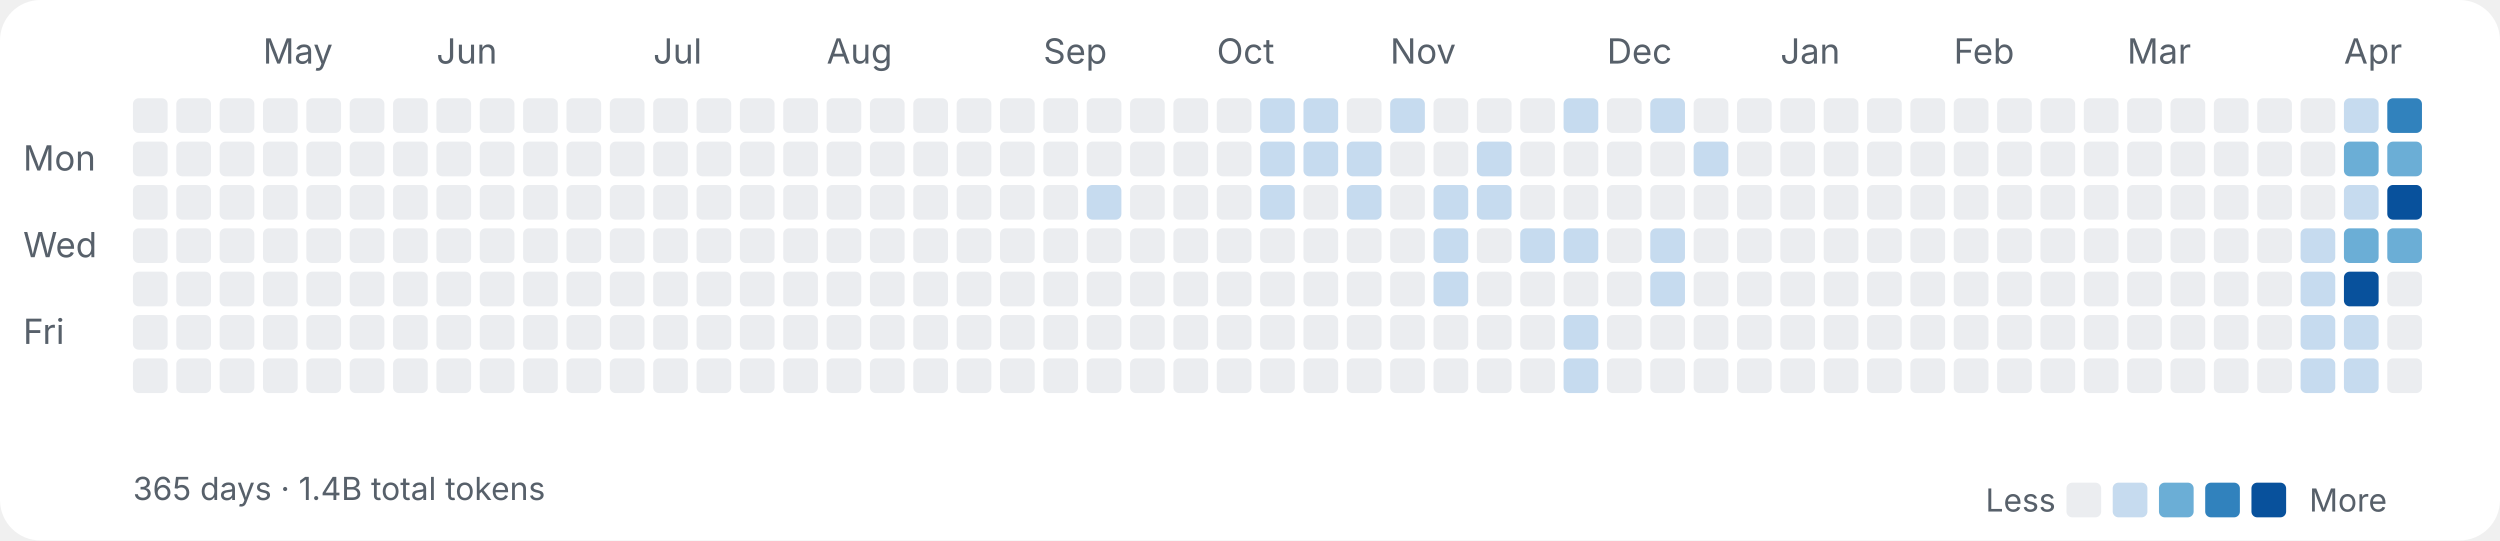
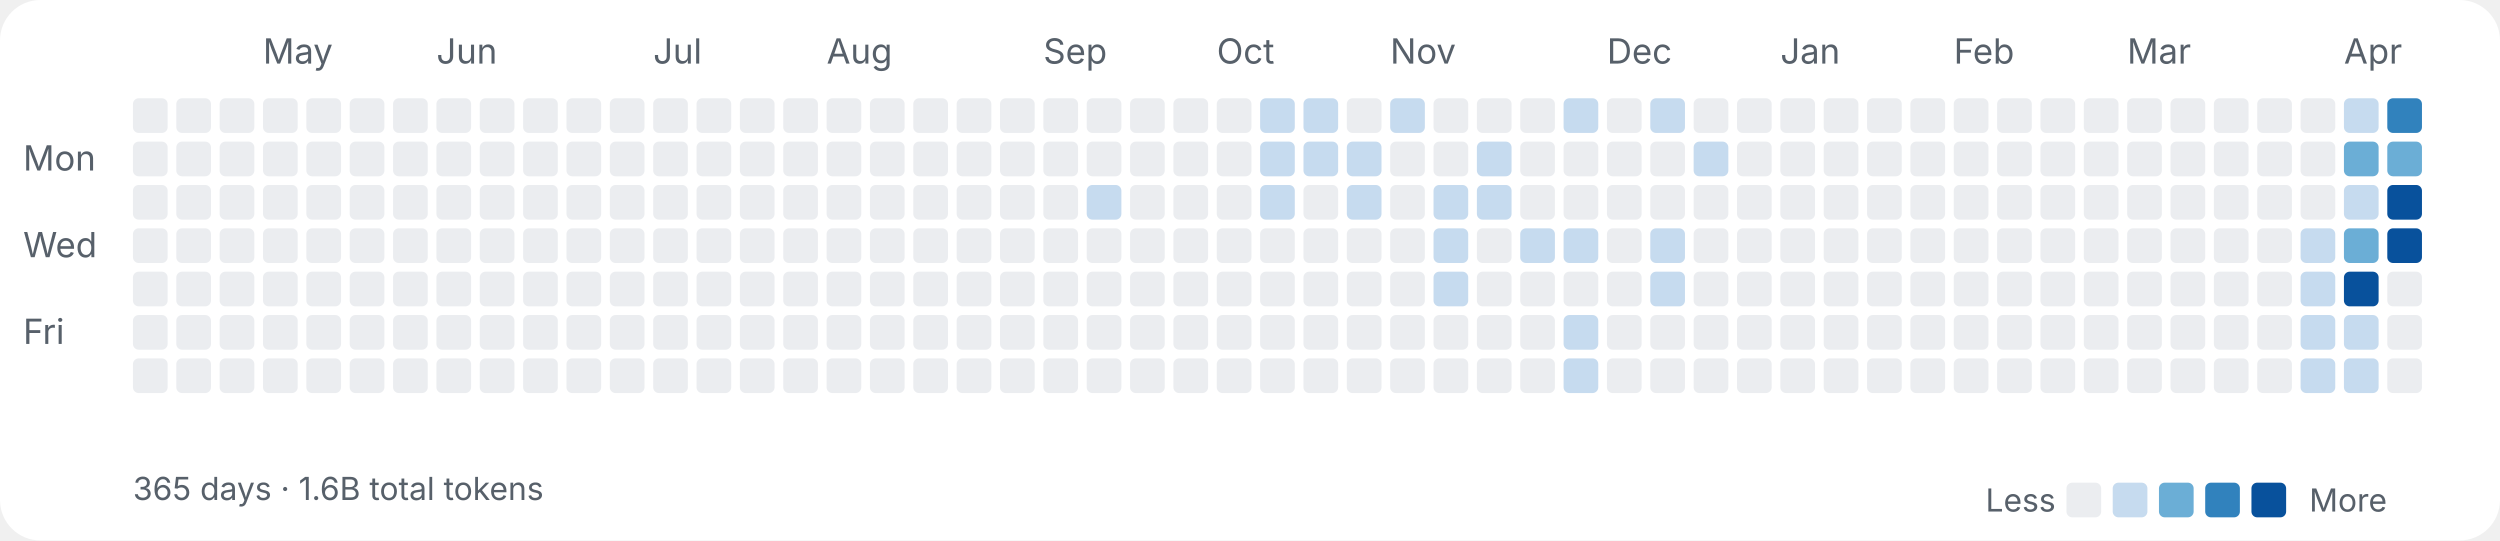
<svg xmlns="http://www.w3.org/2000/svg" width="865" height="187" viewBox="0 0 865 187" fill="none">
  <style>
.label{font:12px ui-sans-serif,system-ui,-apple-system,sans-serif;fill:#57606a}
.sub{font:11px ui-sans-serif,system-ui,-apple-system,sans-serif;fill:#57606a}
</style>
  <rect width="100%" height="100%" rx="14" fill="#ffffff" />
  <text class="label" x="8" y="59">Mon</text>
  <text class="label" x="8" y="89">Wed</text>
  <text class="label" x="8" y="119">Fri</text>
  <rect x="46" y="34" width="12" height="12" rx="2" fill="#ebedf0" />
  <rect x="46" y="49" width="12" height="12" rx="2" fill="#ebedf0" />
  <rect x="46" y="64" width="12" height="12" rx="2" fill="#ebedf0" />
  <rect x="46" y="79" width="12" height="12" rx="2" fill="#ebedf0" />
  <rect x="46" y="94" width="12" height="12" rx="2" fill="#ebedf0" />
  <rect x="46" y="109" width="12" height="12" rx="2" fill="#ebedf0" />
  <rect x="46" y="124" width="12" height="12" rx="2" fill="#ebedf0" />
  <rect x="61" y="34" width="12" height="12" rx="2" fill="#ebedf0" />
  <rect x="61" y="49" width="12" height="12" rx="2" fill="#ebedf0" />
  <rect x="61" y="64" width="12" height="12" rx="2" fill="#ebedf0" />
  <rect x="61" y="79" width="12" height="12" rx="2" fill="#ebedf0" />
  <rect x="61" y="94" width="12" height="12" rx="2" fill="#ebedf0" />
  <rect x="61" y="109" width="12" height="12" rx="2" fill="#ebedf0" />
  <rect x="61" y="124" width="12" height="12" rx="2" fill="#ebedf0" />
  <rect x="76" y="34" width="12" height="12" rx="2" fill="#ebedf0" />
  <rect x="76" y="49" width="12" height="12" rx="2" fill="#ebedf0" />
  <rect x="76" y="64" width="12" height="12" rx="2" fill="#ebedf0" />
  <rect x="76" y="79" width="12" height="12" rx="2" fill="#ebedf0" />
  <rect x="76" y="94" width="12" height="12" rx="2" fill="#ebedf0" />
  <rect x="76" y="109" width="12" height="12" rx="2" fill="#ebedf0" />
  <rect x="76" y="124" width="12" height="12" rx="2" fill="#ebedf0" />
  <text class="label" x="91" y="22">May</text>
  <rect x="91" y="34" width="12" height="12" rx="2" fill="#ebedf0" />
  <rect x="91" y="49" width="12" height="12" rx="2" fill="#ebedf0" />
  <rect x="91" y="64" width="12" height="12" rx="2" fill="#ebedf0" />
  <rect x="91" y="79" width="12" height="12" rx="2" fill="#ebedf0" />
  <rect x="91" y="94" width="12" height="12" rx="2" fill="#ebedf0" />
  <rect x="91" y="109" width="12" height="12" rx="2" fill="#ebedf0" />
  <rect x="91" y="124" width="12" height="12" rx="2" fill="#ebedf0" />
  <rect x="106" y="34" width="12" height="12" rx="2" fill="#ebedf0" />
  <rect x="106" y="49" width="12" height="12" rx="2" fill="#ebedf0" />
  <rect x="106" y="64" width="12" height="12" rx="2" fill="#ebedf0" />
  <rect x="106" y="79" width="12" height="12" rx="2" fill="#ebedf0" />
  <rect x="106" y="94" width="12" height="12" rx="2" fill="#ebedf0" />
  <rect x="106" y="109" width="12" height="12" rx="2" fill="#ebedf0" />
  <rect x="106" y="124" width="12" height="12" rx="2" fill="#ebedf0" />
  <rect x="121" y="34" width="12" height="12" rx="2" fill="#ebedf0" />
  <rect x="121" y="49" width="12" height="12" rx="2" fill="#ebedf0" />
  <rect x="121" y="64" width="12" height="12" rx="2" fill="#ebedf0" />
  <rect x="121" y="79" width="12" height="12" rx="2" fill="#ebedf0" />
  <rect x="121" y="94" width="12" height="12" rx="2" fill="#ebedf0" />
  <rect x="121" y="109" width="12" height="12" rx="2" fill="#ebedf0" />
  <rect x="121" y="124" width="12" height="12" rx="2" fill="#ebedf0" />
  <rect x="136" y="34" width="12" height="12" rx="2" fill="#ebedf0" />
  <rect x="136" y="49" width="12" height="12" rx="2" fill="#ebedf0" />
  <rect x="136" y="64" width="12" height="12" rx="2" fill="#ebedf0" />
  <rect x="136" y="79" width="12" height="12" rx="2" fill="#ebedf0" />
  <rect x="136" y="94" width="12" height="12" rx="2" fill="#ebedf0" />
  <rect x="136" y="109" width="12" height="12" rx="2" fill="#ebedf0" />
  <rect x="136" y="124" width="12" height="12" rx="2" fill="#ebedf0" />
  <text class="label" x="151" y="22">Jun</text>
  <rect x="151" y="34" width="12" height="12" rx="2" fill="#ebedf0" />
  <rect x="151" y="49" width="12" height="12" rx="2" fill="#ebedf0" />
  <rect x="151" y="64" width="12" height="12" rx="2" fill="#ebedf0" />
  <rect x="151" y="79" width="12" height="12" rx="2" fill="#ebedf0" />
  <rect x="151" y="94" width="12" height="12" rx="2" fill="#ebedf0" />
  <rect x="151" y="109" width="12" height="12" rx="2" fill="#ebedf0" />
  <rect x="151" y="124" width="12" height="12" rx="2" fill="#ebedf0" />
  <rect x="166" y="34" width="12" height="12" rx="2" fill="#ebedf0" />
  <rect x="166" y="49" width="12" height="12" rx="2" fill="#ebedf0" />
  <rect x="166" y="64" width="12" height="12" rx="2" fill="#ebedf0" />
  <rect x="166" y="79" width="12" height="12" rx="2" fill="#ebedf0" />
  <rect x="166" y="94" width="12" height="12" rx="2" fill="#ebedf0" />
  <rect x="166" y="109" width="12" height="12" rx="2" fill="#ebedf0" />
  <rect x="166" y="124" width="12" height="12" rx="2" fill="#ebedf0" />
  <rect x="181" y="34" width="12" height="12" rx="2" fill="#ebedf0" />
  <rect x="181" y="49" width="12" height="12" rx="2" fill="#ebedf0" />
  <rect x="181" y="64" width="12" height="12" rx="2" fill="#ebedf0" />
  <rect x="181" y="79" width="12" height="12" rx="2" fill="#ebedf0" />
  <rect x="181" y="94" width="12" height="12" rx="2" fill="#ebedf0" />
  <rect x="181" y="109" width="12" height="12" rx="2" fill="#ebedf0" />
  <rect x="181" y="124" width="12" height="12" rx="2" fill="#ebedf0" />
  <rect x="196" y="34" width="12" height="12" rx="2" fill="#ebedf0" />
  <rect x="196" y="49" width="12" height="12" rx="2" fill="#ebedf0" />
  <rect x="196" y="64" width="12" height="12" rx="2" fill="#ebedf0" />
  <rect x="196" y="79" width="12" height="12" rx="2" fill="#ebedf0" />
  <rect x="196" y="94" width="12" height="12" rx="2" fill="#ebedf0" />
  <rect x="196" y="109" width="12" height="12" rx="2" fill="#ebedf0" />
  <rect x="196" y="124" width="12" height="12" rx="2" fill="#ebedf0" />
  <rect x="211" y="34" width="12" height="12" rx="2" fill="#ebedf0" />
  <rect x="211" y="49" width="12" height="12" rx="2" fill="#ebedf0" />
  <rect x="211" y="64" width="12" height="12" rx="2" fill="#ebedf0" />
  <rect x="211" y="79" width="12" height="12" rx="2" fill="#ebedf0" />
  <rect x="211" y="94" width="12" height="12" rx="2" fill="#ebedf0" />
  <rect x="211" y="109" width="12" height="12" rx="2" fill="#ebedf0" />
  <rect x="211" y="124" width="12" height="12" rx="2" fill="#ebedf0" />
  <text class="label" x="226" y="22">Jul</text>
  <rect x="226" y="34" width="12" height="12" rx="2" fill="#ebedf0" />
  <rect x="226" y="49" width="12" height="12" rx="2" fill="#ebedf0" />
  <rect x="226" y="64" width="12" height="12" rx="2" fill="#ebedf0" />
  <rect x="226" y="79" width="12" height="12" rx="2" fill="#ebedf0" />
  <rect x="226" y="94" width="12" height="12" rx="2" fill="#ebedf0" />
  <rect x="226" y="109" width="12" height="12" rx="2" fill="#ebedf0" />
  <rect x="226" y="124" width="12" height="12" rx="2" fill="#ebedf0" />
  <rect x="241" y="34" width="12" height="12" rx="2" fill="#ebedf0" />
  <rect x="241" y="49" width="12" height="12" rx="2" fill="#ebedf0" />
  <rect x="241" y="64" width="12" height="12" rx="2" fill="#ebedf0" />
  <rect x="241" y="79" width="12" height="12" rx="2" fill="#ebedf0" />
  <rect x="241" y="94" width="12" height="12" rx="2" fill="#ebedf0" />
  <rect x="241" y="109" width="12" height="12" rx="2" fill="#ebedf0" />
  <rect x="241" y="124" width="12" height="12" rx="2" fill="#ebedf0" />
  <rect x="256" y="34" width="12" height="12" rx="2" fill="#ebedf0" />
  <rect x="256" y="49" width="12" height="12" rx="2" fill="#ebedf0" />
  <rect x="256" y="64" width="12" height="12" rx="2" fill="#ebedf0" />
  <rect x="256" y="79" width="12" height="12" rx="2" fill="#ebedf0" />
  <rect x="256" y="94" width="12" height="12" rx="2" fill="#ebedf0" />
  <rect x="256" y="109" width="12" height="12" rx="2" fill="#ebedf0" />
  <rect x="256" y="124" width="12" height="12" rx="2" fill="#ebedf0" />
  <rect x="271" y="34" width="12" height="12" rx="2" fill="#ebedf0" />
  <rect x="271" y="49" width="12" height="12" rx="2" fill="#ebedf0" />
  <rect x="271" y="64" width="12" height="12" rx="2" fill="#ebedf0" />
  <rect x="271" y="79" width="12" height="12" rx="2" fill="#ebedf0" />
  <rect x="271" y="94" width="12" height="12" rx="2" fill="#ebedf0" />
  <rect x="271" y="109" width="12" height="12" rx="2" fill="#ebedf0" />
  <rect x="271" y="124" width="12" height="12" rx="2" fill="#ebedf0" />
  <text class="label" x="286" y="22">Aug</text>
  <rect x="286" y="34" width="12" height="12" rx="2" fill="#ebedf0" />
  <rect x="286" y="49" width="12" height="12" rx="2" fill="#ebedf0" />
  <rect x="286" y="64" width="12" height="12" rx="2" fill="#ebedf0" />
  <rect x="286" y="79" width="12" height="12" rx="2" fill="#ebedf0" />
  <rect x="286" y="94" width="12" height="12" rx="2" fill="#ebedf0" />
  <rect x="286" y="109" width="12" height="12" rx="2" fill="#ebedf0" />
  <rect x="286" y="124" width="12" height="12" rx="2" fill="#ebedf0" />
  <rect x="301" y="34" width="12" height="12" rx="2" fill="#ebedf0" />
  <rect x="301" y="49" width="12" height="12" rx="2" fill="#ebedf0" />
  <rect x="301" y="64" width="12" height="12" rx="2" fill="#ebedf0" />
  <rect x="301" y="79" width="12" height="12" rx="2" fill="#ebedf0" />
  <rect x="301" y="94" width="12" height="12" rx="2" fill="#ebedf0" />
  <rect x="301" y="109" width="12" height="12" rx="2" fill="#ebedf0" />
  <rect x="301" y="124" width="12" height="12" rx="2" fill="#ebedf0" />
  <rect x="316" y="34" width="12" height="12" rx="2" fill="#ebedf0" />
  <rect x="316" y="49" width="12" height="12" rx="2" fill="#ebedf0" />
  <rect x="316" y="64" width="12" height="12" rx="2" fill="#ebedf0" />
  <rect x="316" y="79" width="12" height="12" rx="2" fill="#ebedf0" />
  <rect x="316" y="94" width="12" height="12" rx="2" fill="#ebedf0" />
  <rect x="316" y="109" width="12" height="12" rx="2" fill="#ebedf0" />
  <rect x="316" y="124" width="12" height="12" rx="2" fill="#ebedf0" />
  <rect x="331" y="34" width="12" height="12" rx="2" fill="#ebedf0" />
  <rect x="331" y="49" width="12" height="12" rx="2" fill="#ebedf0" />
  <rect x="331" y="64" width="12" height="12" rx="2" fill="#ebedf0" />
  <rect x="331" y="79" width="12" height="12" rx="2" fill="#ebedf0" />
  <rect x="331" y="94" width="12" height="12" rx="2" fill="#ebedf0" />
  <rect x="331" y="109" width="12" height="12" rx="2" fill="#ebedf0" />
  <rect x="331" y="124" width="12" height="12" rx="2" fill="#ebedf0" />
  <rect x="346" y="34" width="12" height="12" rx="2" fill="#ebedf0" />
  <rect x="346" y="49" width="12" height="12" rx="2" fill="#ebedf0" />
  <rect x="346" y="64" width="12" height="12" rx="2" fill="#ebedf0" />
  <rect x="346" y="79" width="12" height="12" rx="2" fill="#ebedf0" />
  <rect x="346" y="94" width="12" height="12" rx="2" fill="#ebedf0" />
  <rect x="346" y="109" width="12" height="12" rx="2" fill="#ebedf0" />
  <rect x="346" y="124" width="12" height="12" rx="2" fill="#ebedf0" />
  <text class="label" x="361" y="22">Sep</text>
  <rect x="361" y="34" width="12" height="12" rx="2" fill="#ebedf0" />
  <rect x="361" y="49" width="12" height="12" rx="2" fill="#ebedf0" />
  <rect x="361" y="64" width="12" height="12" rx="2" fill="#ebedf0" />
  <rect x="361" y="79" width="12" height="12" rx="2" fill="#ebedf0" />
  <rect x="361" y="94" width="12" height="12" rx="2" fill="#ebedf0" />
  <rect x="361" y="109" width="12" height="12" rx="2" fill="#ebedf0" />
  <rect x="361" y="124" width="12" height="12" rx="2" fill="#ebedf0" />
  <rect x="376" y="34" width="12" height="12" rx="2" fill="#ebedf0" />
  <rect x="376" y="49" width="12" height="12" rx="2" fill="#ebedf0" />
  <rect x="376" y="64" width="12" height="12" rx="2" fill="#c6dbef" />
  <rect x="376" y="79" width="12" height="12" rx="2" fill="#ebedf0" />
  <rect x="376" y="94" width="12" height="12" rx="2" fill="#ebedf0" />
  <rect x="376" y="109" width="12" height="12" rx="2" fill="#ebedf0" />
  <rect x="376" y="124" width="12" height="12" rx="2" fill="#ebedf0" />
  <rect x="391" y="34" width="12" height="12" rx="2" fill="#ebedf0" />
  <rect x="391" y="49" width="12" height="12" rx="2" fill="#ebedf0" />
  <rect x="391" y="64" width="12" height="12" rx="2" fill="#ebedf0" />
  <rect x="391" y="79" width="12" height="12" rx="2" fill="#ebedf0" />
  <rect x="391" y="94" width="12" height="12" rx="2" fill="#ebedf0" />
  <rect x="391" y="109" width="12" height="12" rx="2" fill="#ebedf0" />
  <rect x="391" y="124" width="12" height="12" rx="2" fill="#ebedf0" />
  <rect x="406" y="34" width="12" height="12" rx="2" fill="#ebedf0" />
  <rect x="406" y="49" width="12" height="12" rx="2" fill="#ebedf0" />
  <rect x="406" y="64" width="12" height="12" rx="2" fill="#ebedf0" />
  <rect x="406" y="79" width="12" height="12" rx="2" fill="#ebedf0" />
  <rect x="406" y="94" width="12" height="12" rx="2" fill="#ebedf0" />
  <rect x="406" y="109" width="12" height="12" rx="2" fill="#ebedf0" />
  <rect x="406" y="124" width="12" height="12" rx="2" fill="#ebedf0" />
  <text class="label" x="421" y="22">Oct</text>
  <rect x="421" y="34" width="12" height="12" rx="2" fill="#ebedf0" />
  <rect x="421" y="49" width="12" height="12" rx="2" fill="#ebedf0" />
  <rect x="421" y="64" width="12" height="12" rx="2" fill="#ebedf0" />
  <rect x="421" y="79" width="12" height="12" rx="2" fill="#ebedf0" />
  <rect x="421" y="94" width="12" height="12" rx="2" fill="#ebedf0" />
  <rect x="421" y="109" width="12" height="12" rx="2" fill="#ebedf0" />
  <rect x="421" y="124" width="12" height="12" rx="2" fill="#ebedf0" />
  <rect x="436" y="34" width="12" height="12" rx="2" fill="#c6dbef" />
  <rect x="436" y="49" width="12" height="12" rx="2" fill="#c6dbef" />
  <rect x="436" y="64" width="12" height="12" rx="2" fill="#c6dbef" />
  <rect x="436" y="79" width="12" height="12" rx="2" fill="#ebedf0" />
  <rect x="436" y="94" width="12" height="12" rx="2" fill="#ebedf0" />
  <rect x="436" y="109" width="12" height="12" rx="2" fill="#ebedf0" />
  <rect x="436" y="124" width="12" height="12" rx="2" fill="#ebedf0" />
  <rect x="451" y="34" width="12" height="12" rx="2" fill="#c6dbef" />
  <rect x="451" y="49" width="12" height="12" rx="2" fill="#c6dbef" />
  <rect x="451" y="64" width="12" height="12" rx="2" fill="#ebedf0" />
  <rect x="451" y="79" width="12" height="12" rx="2" fill="#ebedf0" />
  <rect x="451" y="94" width="12" height="12" rx="2" fill="#ebedf0" />
  <rect x="451" y="109" width="12" height="12" rx="2" fill="#ebedf0" />
  <rect x="451" y="124" width="12" height="12" rx="2" fill="#ebedf0" />
  <rect x="466" y="34" width="12" height="12" rx="2" fill="#ebedf0" />
  <rect x="466" y="49" width="12" height="12" rx="2" fill="#c6dbef" />
  <rect x="466" y="64" width="12" height="12" rx="2" fill="#c6dbef" />
  <rect x="466" y="79" width="12" height="12" rx="2" fill="#ebedf0" />
  <rect x="466" y="94" width="12" height="12" rx="2" fill="#ebedf0" />
  <rect x="466" y="109" width="12" height="12" rx="2" fill="#ebedf0" />
  <rect x="466" y="124" width="12" height="12" rx="2" fill="#ebedf0" />
  <text class="label" x="481" y="22">Nov</text>
  <rect x="481" y="34" width="12" height="12" rx="2" fill="#c6dbef" />
  <rect x="481" y="49" width="12" height="12" rx="2" fill="#ebedf0" />
  <rect x="481" y="64" width="12" height="12" rx="2" fill="#ebedf0" />
  <rect x="481" y="79" width="12" height="12" rx="2" fill="#ebedf0" />
  <rect x="481" y="94" width="12" height="12" rx="2" fill="#ebedf0" />
  <rect x="481" y="109" width="12" height="12" rx="2" fill="#ebedf0" />
  <rect x="481" y="124" width="12" height="12" rx="2" fill="#ebedf0" />
  <rect x="496" y="34" width="12" height="12" rx="2" fill="#ebedf0" />
  <rect x="496" y="49" width="12" height="12" rx="2" fill="#ebedf0" />
  <rect x="496" y="64" width="12" height="12" rx="2" fill="#c6dbef" />
  <rect x="496" y="79" width="12" height="12" rx="2" fill="#c6dbef" />
  <rect x="496" y="94" width="12" height="12" rx="2" fill="#c6dbef" />
  <rect x="496" y="109" width="12" height="12" rx="2" fill="#ebedf0" />
  <rect x="496" y="124" width="12" height="12" rx="2" fill="#ebedf0" />
  <rect x="511" y="34" width="12" height="12" rx="2" fill="#ebedf0" />
  <rect x="511" y="49" width="12" height="12" rx="2" fill="#c6dbef" />
  <rect x="511" y="64" width="12" height="12" rx="2" fill="#c6dbef" />
  <rect x="511" y="79" width="12" height="12" rx="2" fill="#ebedf0" />
  <rect x="511" y="94" width="12" height="12" rx="2" fill="#ebedf0" />
  <rect x="511" y="109" width="12" height="12" rx="2" fill="#ebedf0" />
  <rect x="511" y="124" width="12" height="12" rx="2" fill="#ebedf0" />
  <rect x="526" y="34" width="12" height="12" rx="2" fill="#ebedf0" />
  <rect x="526" y="49" width="12" height="12" rx="2" fill="#ebedf0" />
  <rect x="526" y="64" width="12" height="12" rx="2" fill="#ebedf0" />
  <rect x="526" y="79" width="12" height="12" rx="2" fill="#c6dbef" />
  <rect x="526" y="94" width="12" height="12" rx="2" fill="#ebedf0" />
  <rect x="526" y="109" width="12" height="12" rx="2" fill="#ebedf0" />
  <rect x="526" y="124" width="12" height="12" rx="2" fill="#ebedf0" />
  <rect x="541" y="34" width="12" height="12" rx="2" fill="#c6dbef" />
  <rect x="541" y="49" width="12" height="12" rx="2" fill="#ebedf0" />
  <rect x="541" y="64" width="12" height="12" rx="2" fill="#ebedf0" />
  <rect x="541" y="79" width="12" height="12" rx="2" fill="#c6dbef" />
  <rect x="541" y="94" width="12" height="12" rx="2" fill="#ebedf0" />
  <rect x="541" y="109" width="12" height="12" rx="2" fill="#c6dbef" />
  <rect x="541" y="124" width="12" height="12" rx="2" fill="#c6dbef" />
  <text class="label" x="556" y="22">Dec</text>
  <rect x="556" y="34" width="12" height="12" rx="2" fill="#ebedf0" />
  <rect x="556" y="49" width="12" height="12" rx="2" fill="#ebedf0" />
  <rect x="556" y="64" width="12" height="12" rx="2" fill="#ebedf0" />
  <rect x="556" y="79" width="12" height="12" rx="2" fill="#ebedf0" />
  <rect x="556" y="94" width="12" height="12" rx="2" fill="#ebedf0" />
  <rect x="556" y="109" width="12" height="12" rx="2" fill="#ebedf0" />
  <rect x="556" y="124" width="12" height="12" rx="2" fill="#ebedf0" />
  <rect x="571" y="34" width="12" height="12" rx="2" fill="#c6dbef" />
  <rect x="571" y="49" width="12" height="12" rx="2" fill="#ebedf0" />
  <rect x="571" y="64" width="12" height="12" rx="2" fill="#ebedf0" />
  <rect x="571" y="79" width="12" height="12" rx="2" fill="#c6dbef" />
  <rect x="571" y="94" width="12" height="12" rx="2" fill="#c6dbef" />
  <rect x="571" y="109" width="12" height="12" rx="2" fill="#ebedf0" />
  <rect x="571" y="124" width="12" height="12" rx="2" fill="#ebedf0" />
  <rect x="586" y="34" width="12" height="12" rx="2" fill="#ebedf0" />
  <rect x="586" y="49" width="12" height="12" rx="2" fill="#c6dbef" />
  <rect x="586" y="64" width="12" height="12" rx="2" fill="#ebedf0" />
  <rect x="586" y="79" width="12" height="12" rx="2" fill="#ebedf0" />
  <rect x="586" y="94" width="12" height="12" rx="2" fill="#ebedf0" />
  <rect x="586" y="109" width="12" height="12" rx="2" fill="#ebedf0" />
  <rect x="586" y="124" width="12" height="12" rx="2" fill="#ebedf0" />
  <rect x="601" y="34" width="12" height="12" rx="2" fill="#ebedf0" />
  <rect x="601" y="49" width="12" height="12" rx="2" fill="#ebedf0" />
  <rect x="601" y="64" width="12" height="12" rx="2" fill="#ebedf0" />
  <rect x="601" y="79" width="12" height="12" rx="2" fill="#ebedf0" />
  <rect x="601" y="94" width="12" height="12" rx="2" fill="#ebedf0" />
  <rect x="601" y="109" width="12" height="12" rx="2" fill="#ebedf0" />
  <rect x="601" y="124" width="12" height="12" rx="2" fill="#ebedf0" />
  <text class="label" x="616" y="22">Jan</text>
  <rect x="616" y="34" width="12" height="12" rx="2" fill="#ebedf0" />
  <rect x="616" y="49" width="12" height="12" rx="2" fill="#ebedf0" />
  <rect x="616" y="64" width="12" height="12" rx="2" fill="#ebedf0" />
  <rect x="616" y="79" width="12" height="12" rx="2" fill="#ebedf0" />
  <rect x="616" y="94" width="12" height="12" rx="2" fill="#ebedf0" />
  <rect x="616" y="109" width="12" height="12" rx="2" fill="#ebedf0" />
  <rect x="616" y="124" width="12" height="12" rx="2" fill="#ebedf0" />
  <rect x="631" y="34" width="12" height="12" rx="2" fill="#ebedf0" />
  <rect x="631" y="49" width="12" height="12" rx="2" fill="#ebedf0" />
  <rect x="631" y="64" width="12" height="12" rx="2" fill="#ebedf0" />
  <rect x="631" y="79" width="12" height="12" rx="2" fill="#ebedf0" />
  <rect x="631" y="94" width="12" height="12" rx="2" fill="#ebedf0" />
  <rect x="631" y="109" width="12" height="12" rx="2" fill="#ebedf0" />
  <rect x="631" y="124" width="12" height="12" rx="2" fill="#ebedf0" />
  <rect x="646" y="34" width="12" height="12" rx="2" fill="#ebedf0" />
  <rect x="646" y="49" width="12" height="12" rx="2" fill="#ebedf0" />
  <rect x="646" y="64" width="12" height="12" rx="2" fill="#ebedf0" />
  <rect x="646" y="79" width="12" height="12" rx="2" fill="#ebedf0" />
  <rect x="646" y="94" width="12" height="12" rx="2" fill="#ebedf0" />
  <rect x="646" y="109" width="12" height="12" rx="2" fill="#ebedf0" />
  <rect x="646" y="124" width="12" height="12" rx="2" fill="#ebedf0" />
  <rect x="661" y="34" width="12" height="12" rx="2" fill="#ebedf0" />
  <rect x="661" y="49" width="12" height="12" rx="2" fill="#ebedf0" />
  <rect x="661" y="64" width="12" height="12" rx="2" fill="#ebedf0" />
  <rect x="661" y="79" width="12" height="12" rx="2" fill="#ebedf0" />
  <rect x="661" y="94" width="12" height="12" rx="2" fill="#ebedf0" />
  <rect x="661" y="109" width="12" height="12" rx="2" fill="#ebedf0" />
  <rect x="661" y="124" width="12" height="12" rx="2" fill="#ebedf0" />
  <text class="label" x="676" y="22">Feb</text>
  <rect x="676" y="34" width="12" height="12" rx="2" fill="#ebedf0" />
  <rect x="676" y="49" width="12" height="12" rx="2" fill="#ebedf0" />
  <rect x="676" y="64" width="12" height="12" rx="2" fill="#ebedf0" />
  <rect x="676" y="79" width="12" height="12" rx="2" fill="#ebedf0" />
  <rect x="676" y="94" width="12" height="12" rx="2" fill="#ebedf0" />
  <rect x="676" y="109" width="12" height="12" rx="2" fill="#ebedf0" />
  <rect x="676" y="124" width="12" height="12" rx="2" fill="#ebedf0" />
  <rect x="691" y="34" width="12" height="12" rx="2" fill="#ebedf0" />
  <rect x="691" y="49" width="12" height="12" rx="2" fill="#ebedf0" />
  <rect x="691" y="64" width="12" height="12" rx="2" fill="#ebedf0" />
  <rect x="691" y="79" width="12" height="12" rx="2" fill="#ebedf0" />
  <rect x="691" y="94" width="12" height="12" rx="2" fill="#ebedf0" />
  <rect x="691" y="109" width="12" height="12" rx="2" fill="#ebedf0" />
  <rect x="691" y="124" width="12" height="12" rx="2" fill="#ebedf0" />
  <rect x="706" y="34" width="12" height="12" rx="2" fill="#ebedf0" />
  <rect x="706" y="49" width="12" height="12" rx="2" fill="#ebedf0" />
  <rect x="706" y="64" width="12" height="12" rx="2" fill="#ebedf0" />
  <rect x="706" y="79" width="12" height="12" rx="2" fill="#ebedf0" />
  <rect x="706" y="94" width="12" height="12" rx="2" fill="#ebedf0" />
  <rect x="706" y="109" width="12" height="12" rx="2" fill="#ebedf0" />
  <rect x="706" y="124" width="12" height="12" rx="2" fill="#ebedf0" />
  <rect x="721" y="34" width="12" height="12" rx="2" fill="#ebedf0" />
  <rect x="721" y="49" width="12" height="12" rx="2" fill="#ebedf0" />
  <rect x="721" y="64" width="12" height="12" rx="2" fill="#ebedf0" />
  <rect x="721" y="79" width="12" height="12" rx="2" fill="#ebedf0" />
  <rect x="721" y="94" width="12" height="12" rx="2" fill="#ebedf0" />
  <rect x="721" y="109" width="12" height="12" rx="2" fill="#ebedf0" />
  <rect x="721" y="124" width="12" height="12" rx="2" fill="#ebedf0" />
  <text class="label" x="736" y="22">Mar</text>
  <rect x="736" y="34" width="12" height="12" rx="2" fill="#ebedf0" />
  <rect x="736" y="49" width="12" height="12" rx="2" fill="#ebedf0" />
  <rect x="736" y="64" width="12" height="12" rx="2" fill="#ebedf0" />
  <rect x="736" y="79" width="12" height="12" rx="2" fill="#ebedf0" />
  <rect x="736" y="94" width="12" height="12" rx="2" fill="#ebedf0" />
  <rect x="736" y="109" width="12" height="12" rx="2" fill="#ebedf0" />
  <rect x="736" y="124" width="12" height="12" rx="2" fill="#ebedf0" />
  <rect x="751" y="34" width="12" height="12" rx="2" fill="#ebedf0" />
  <rect x="751" y="49" width="12" height="12" rx="2" fill="#ebedf0" />
  <rect x="751" y="64" width="12" height="12" rx="2" fill="#ebedf0" />
  <rect x="751" y="79" width="12" height="12" rx="2" fill="#ebedf0" />
  <rect x="751" y="94" width="12" height="12" rx="2" fill="#ebedf0" />
  <rect x="751" y="109" width="12" height="12" rx="2" fill="#ebedf0" />
  <rect x="751" y="124" width="12" height="12" rx="2" fill="#ebedf0" />
  <rect x="766" y="34" width="12" height="12" rx="2" fill="#ebedf0" />
  <rect x="766" y="49" width="12" height="12" rx="2" fill="#ebedf0" />
  <rect x="766" y="64" width="12" height="12" rx="2" fill="#ebedf0" />
  <rect x="766" y="79" width="12" height="12" rx="2" fill="#ebedf0" />
  <rect x="766" y="94" width="12" height="12" rx="2" fill="#ebedf0" />
  <rect x="766" y="109" width="12" height="12" rx="2" fill="#ebedf0" />
  <rect x="766" y="124" width="12" height="12" rx="2" fill="#ebedf0" />
  <rect x="781" y="34" width="12" height="12" rx="2" fill="#ebedf0" />
  <rect x="781" y="49" width="12" height="12" rx="2" fill="#ebedf0" />
  <rect x="781" y="64" width="12" height="12" rx="2" fill="#ebedf0" />
  <rect x="781" y="79" width="12" height="12" rx="2" fill="#ebedf0" />
  <rect x="781" y="94" width="12" height="12" rx="2" fill="#ebedf0" />
  <rect x="781" y="109" width="12" height="12" rx="2" fill="#ebedf0" />
  <rect x="781" y="124" width="12" height="12" rx="2" fill="#ebedf0" />
  <rect x="796" y="34" width="12" height="12" rx="2" fill="#ebedf0" />
  <rect x="796" y="49" width="12" height="12" rx="2" fill="#ebedf0" />
  <rect x="796" y="64" width="12" height="12" rx="2" fill="#ebedf0" />
  <rect x="796" y="79" width="12" height="12" rx="2" fill="#c6dbef" />
  <rect x="796" y="94" width="12" height="12" rx="2" fill="#c6dbef" />
  <rect x="796" y="109" width="12" height="12" rx="2" fill="#c6dbef" />
  <rect x="796" y="124" width="12" height="12" rx="2" fill="#c6dbef" />
  <text class="label" x="811" y="22">Apr</text>
  <rect x="811" y="34" width="12" height="12" rx="2" fill="#c6dbef" />
  <rect x="811" y="49" width="12" height="12" rx="2" fill="#6baed6" />
  <rect x="811" y="64" width="12" height="12" rx="2" fill="#c6dbef" />
  <rect x="811" y="79" width="12" height="12" rx="2" fill="#6baed6" />
  <rect x="811" y="94" width="12" height="12" rx="2" fill="#08519c" />
  <rect x="811" y="109" width="12" height="12" rx="2" fill="#c6dbef" />
  <rect x="811" y="124" width="12" height="12" rx="2" fill="#c6dbef" />
  <rect x="826" y="34" width="12" height="12" rx="2" fill="#3182bd" />
  <rect x="826" y="49" width="12" height="12" rx="2" fill="#6baed6" />
  <rect x="826" y="64" width="12" height="12" rx="2" fill="#08519c" />
-   <rect x="826" y="79" width="12" height="12" rx="2" fill="#6baed6" />
+   <rect x="826" y="79" width="12" height="12" rx="2" fill="#08519c" />
  <rect x="826" y="94" width="12" height="12" rx="2" fill="#ebedf0" />
  <rect x="826" y="109" width="12" height="12" rx="2" fill="#ebedf0" />
  <rect x="826" y="124" width="12" height="12" rx="2" fill="#ebedf0" />
  <text class="sub" x="687" y="177">Less</text>
  <rect x="715" y="167" width="12" height="12" rx="2" fill="#ebedf0" />
  <rect x="731" y="167" width="12" height="12" rx="2" fill="#c6dbef" />
  <rect x="747" y="167" width="12" height="12" rx="2" fill="#6baed6" />
  <rect x="763" y="167" width="12" height="12" rx="2" fill="#3182bd" />
  <rect x="779" y="167" width="12" height="12" rx="2" fill="#08519c" />
  <text class="sub" x="799" y="177">More</text>
-   <text class="sub" x="46" y="173">365 days · 1.4B total tokens</text>
+   <text class="sub" x="46" y="173">365 days · 1.6B total tokens</text>
</svg>
